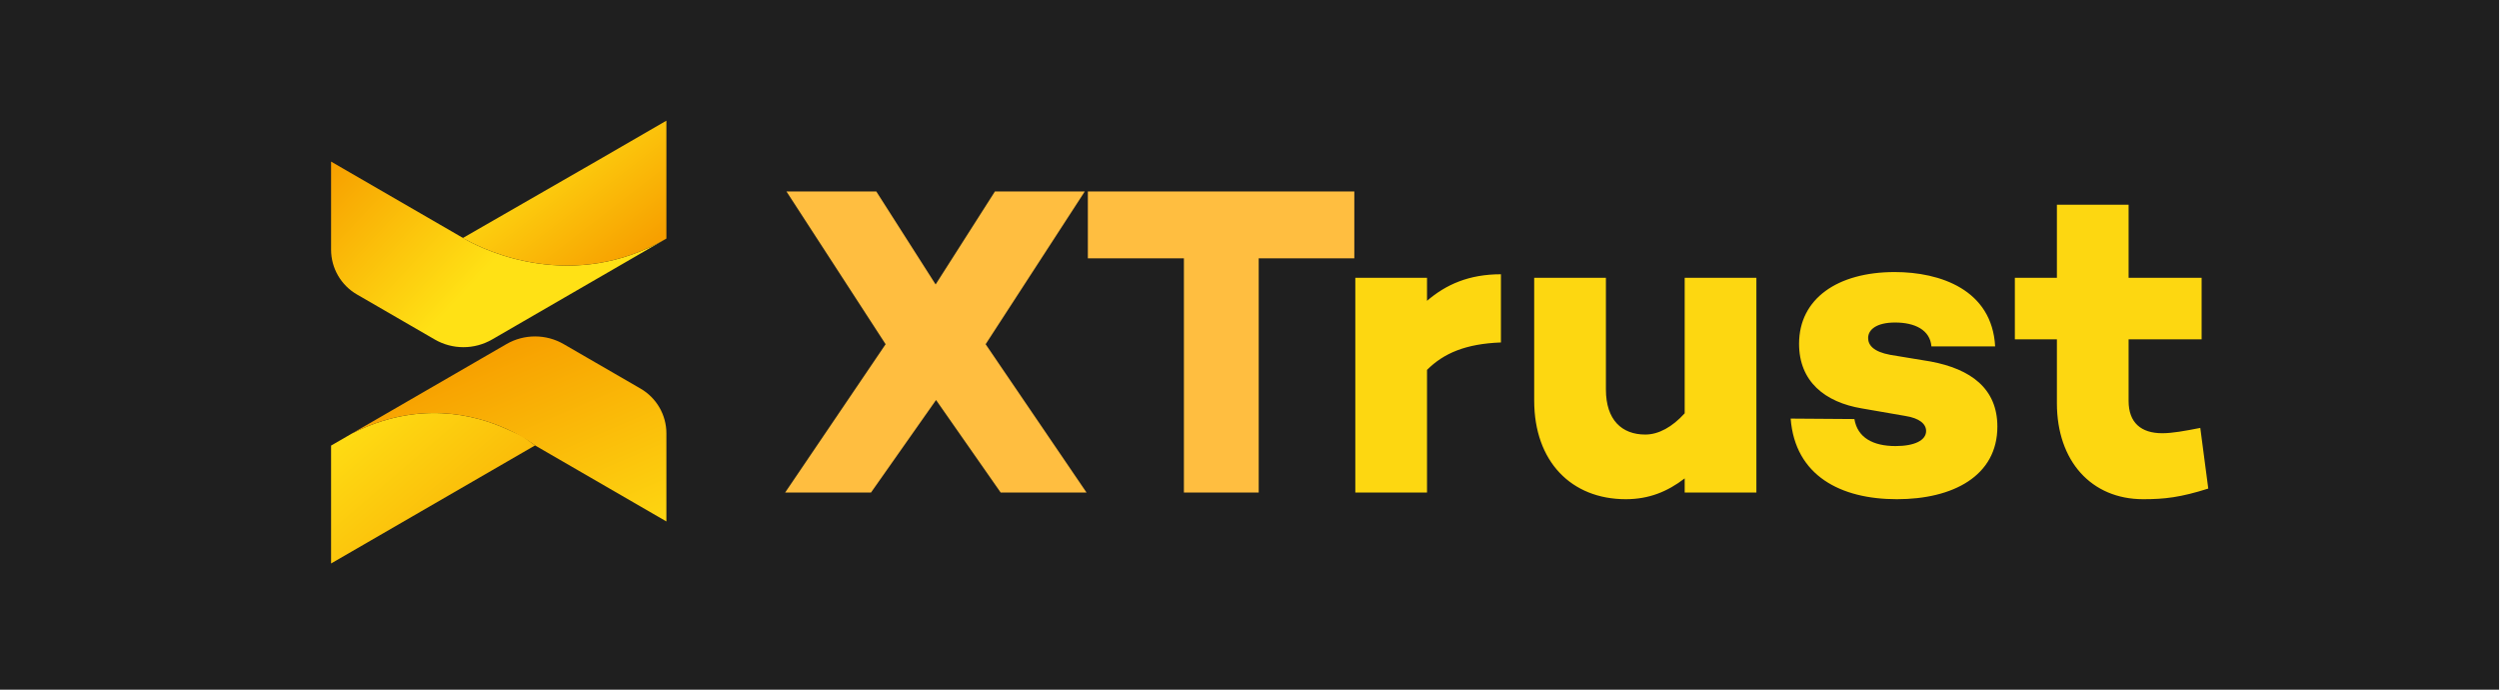
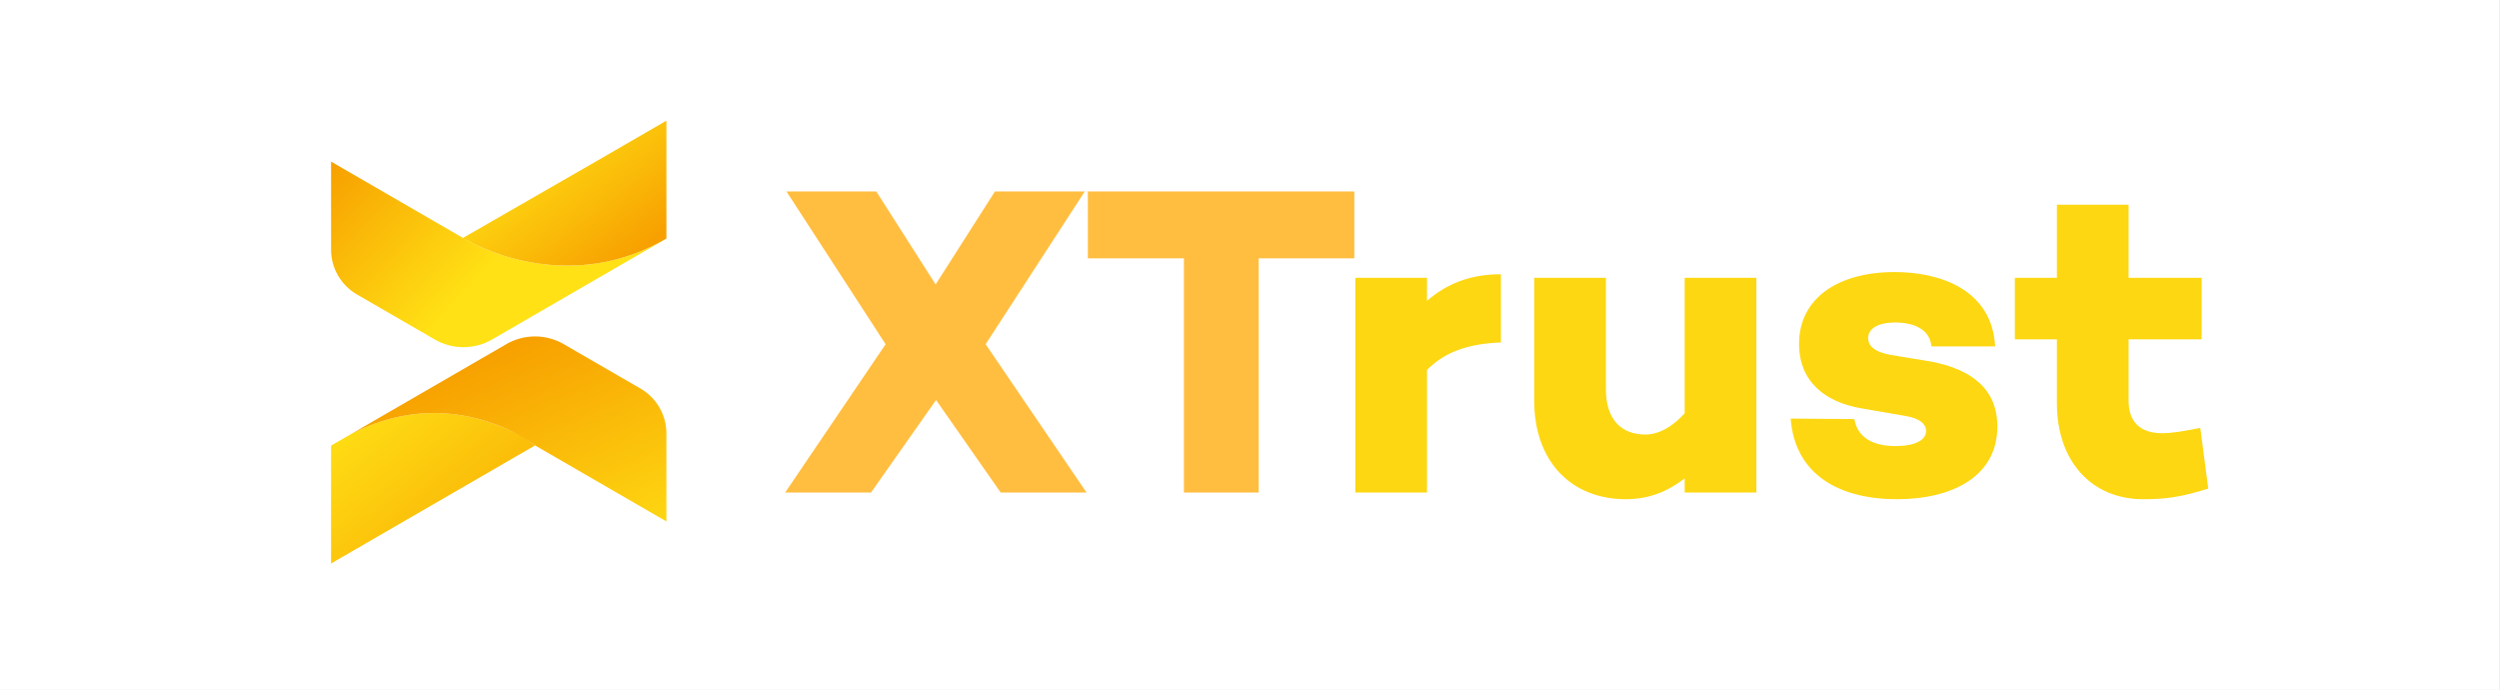
<svg xmlns="http://www.w3.org/2000/svg" width="145" height="40" viewBox="0 0 145 40" fill="none">
-   <rect width="145" height="40" fill="#1F1F1F" />
+   <rect width="145" height="40" fill="white" />
  <g clip-path="url(#clip0_362_6339)">
    <path d="M38.666 13.838L32.797 17.233L30.397 18.622L29.929 18.893L28.55 19.691C27.522 20.285 26.254 20.285 25.226 19.691L20.979 17.233L20.711 17.079C19.782 16.541 19.21 15.552 19.21 14.481V9.373L26.888 13.815C26.888 13.815 26.888 13.815 26.889 13.815L26.891 13.816L26.892 13.817C26.908 13.827 26.977 13.869 27.094 13.934C27.094 13.934 27.095 13.934 27.095 13.934C28.166 14.525 33.242 16.981 38.666 13.838Z" fill="url(#paint0_linear_362_6339)" />
    <path d="M31.045 25.835L23.915 29.96L19.21 32.682V25.844L20.425 25.141C24.243 23.203 27.533 24.037 29.401 24.884L30.3 25.289L31.045 25.835L31.045 25.835Z" fill="url(#paint1_linear_362_6339)" />
    <path d="M38.666 7V13.838C33.242 16.981 28.166 14.524 27.095 13.934L27.093 13.933L26.85 13.813L26.849 13.812L26.846 13.81L26.846 13.81L34.701 9.294L38.666 7Z" fill="url(#paint2_linear_362_6339)" />
    <path d="M38.666 25.135V30.244L31.045 25.835L31.045 25.835C31.026 25.82 30.429 25.35 29.401 24.884C27.533 24.037 24.244 23.203 20.425 25.141L25.136 22.416L27.537 21.027L27.981 20.77L29.383 19.959C30.411 19.364 31.68 19.364 32.707 19.959L36.955 22.416L37.166 22.538C38.094 23.076 38.666 24.065 38.666 25.135Z" fill="url(#paint3_linear_362_6339)" />
  </g>
  <path d="M58.063 28.568L54.313 23.201L50.538 28.568H45.556L51.386 19.965L45.633 11.105H50.846L54.288 16.498L57.729 11.105H62.943L57.19 19.965L63.045 28.568H58.063ZM78.582 14.983H73.034V28.568H68.694V14.983H63.121V11.105H78.582V14.983Z" fill="#FFBE40" />
  <path d="M87.089 15.907V19.862C85.06 19.939 83.776 20.479 82.8 21.454V28.568H78.64V16.113H82.8V17.448C83.904 16.498 85.24 15.907 87.089 15.907ZM101.911 16.113V28.568H97.751V27.747C96.749 28.517 95.671 28.954 94.335 28.954C91.176 28.954 89.019 26.771 89.019 23.227V16.113H93.18V22.584C93.18 24.357 94.104 25.204 95.465 25.204C96.236 25.204 97.032 24.767 97.751 23.971V16.113H101.911ZM103.9 24.279L107.598 24.305C107.778 25.384 108.677 25.872 109.987 25.872C111.091 25.872 111.759 25.538 111.759 24.999C111.759 24.588 111.374 24.254 110.552 24.125L108.035 23.689C105.878 23.329 104.388 22.122 104.388 19.939C104.388 17.32 106.623 15.779 109.936 15.779C112.581 15.779 115.586 16.806 115.765 20.093H112.067C111.99 19.143 111.117 18.706 109.961 18.706C108.883 18.706 108.395 19.117 108.395 19.605C108.395 20.016 108.703 20.401 109.679 20.581L112.016 20.966C114.353 21.403 115.894 22.533 115.894 24.742C115.894 27.618 113.3 28.954 110.064 28.954C106.802 28.954 104.157 27.593 103.9 24.279ZM127.668 24.819L128.131 28.337C126.513 28.851 125.588 28.954 124.355 28.954C121.351 28.954 119.348 26.745 119.348 23.381V19.683H116.908V16.113H119.348V11.875H123.508V16.113H127.745V19.683H123.508V23.252C123.508 24.511 124.227 25.127 125.46 25.127C126.05 25.127 126.744 24.999 127.668 24.819Z" fill="#FDD711" />
  <defs>
    <linearGradient id="paint0_linear_362_6339" x1="16.584" y1="12.351" x2="24.443" y2="19.697" gradientUnits="userSpaceOnUse">
      <stop stop-color="#F7A000" />
      <stop offset="1" stop-color="#FFE115" />
    </linearGradient>
    <linearGradient id="paint1_linear_362_6339" x1="36.818" y1="30.153" x2="26.372" y2="17.979" gradientUnits="userSpaceOnUse">
      <stop stop-color="#F7A000" />
      <stop offset="1" stop-color="#FFE115" />
    </linearGradient>
    <linearGradient id="paint2_linear_362_6339" x1="37.517" y1="14.332" x2="31.623" y2="6.692" gradientUnits="userSpaceOnUse">
      <stop stop-color="#F7A000" />
      <stop offset="1" stop-color="#FFE115" />
    </linearGradient>
    <linearGradient id="paint3_linear_362_6339" x1="23.685" y1="22.468" x2="29.896" y2="36.889" gradientUnits="userSpaceOnUse">
      <stop stop-color="#F7A000" />
      <stop offset="1" stop-color="#FFE115" />
    </linearGradient>
    <clipPath id="clip0_362_6339">
      <rect width="25.682" height="25.682" fill="white" transform="translate(16 7)" />
    </clipPath>
  </defs>
</svg>
